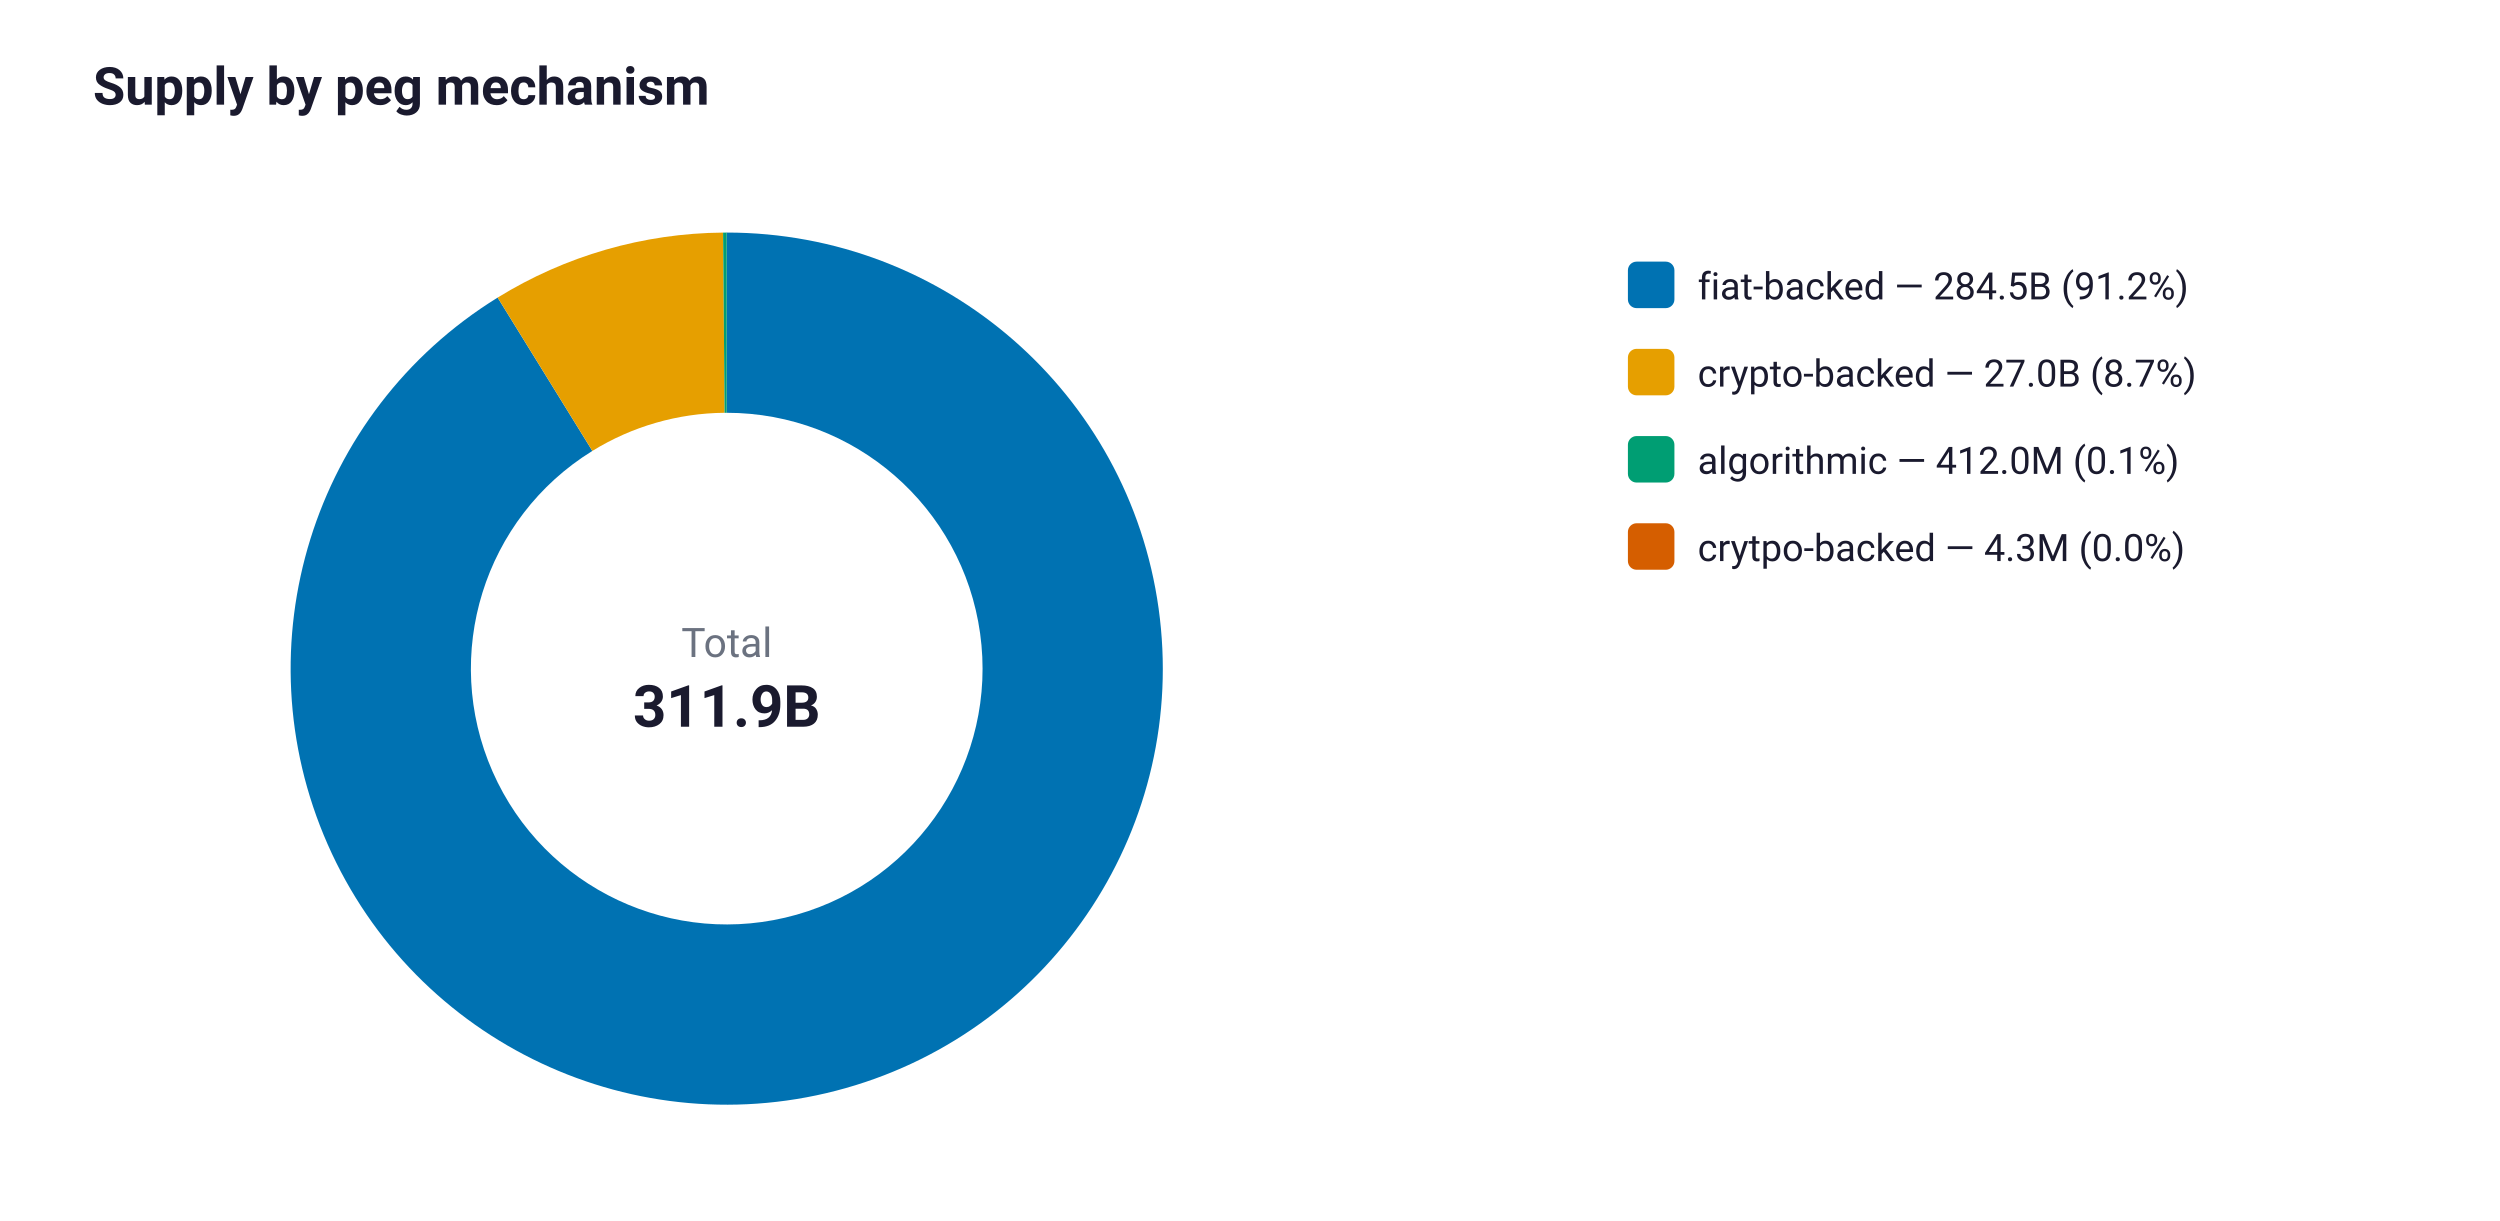
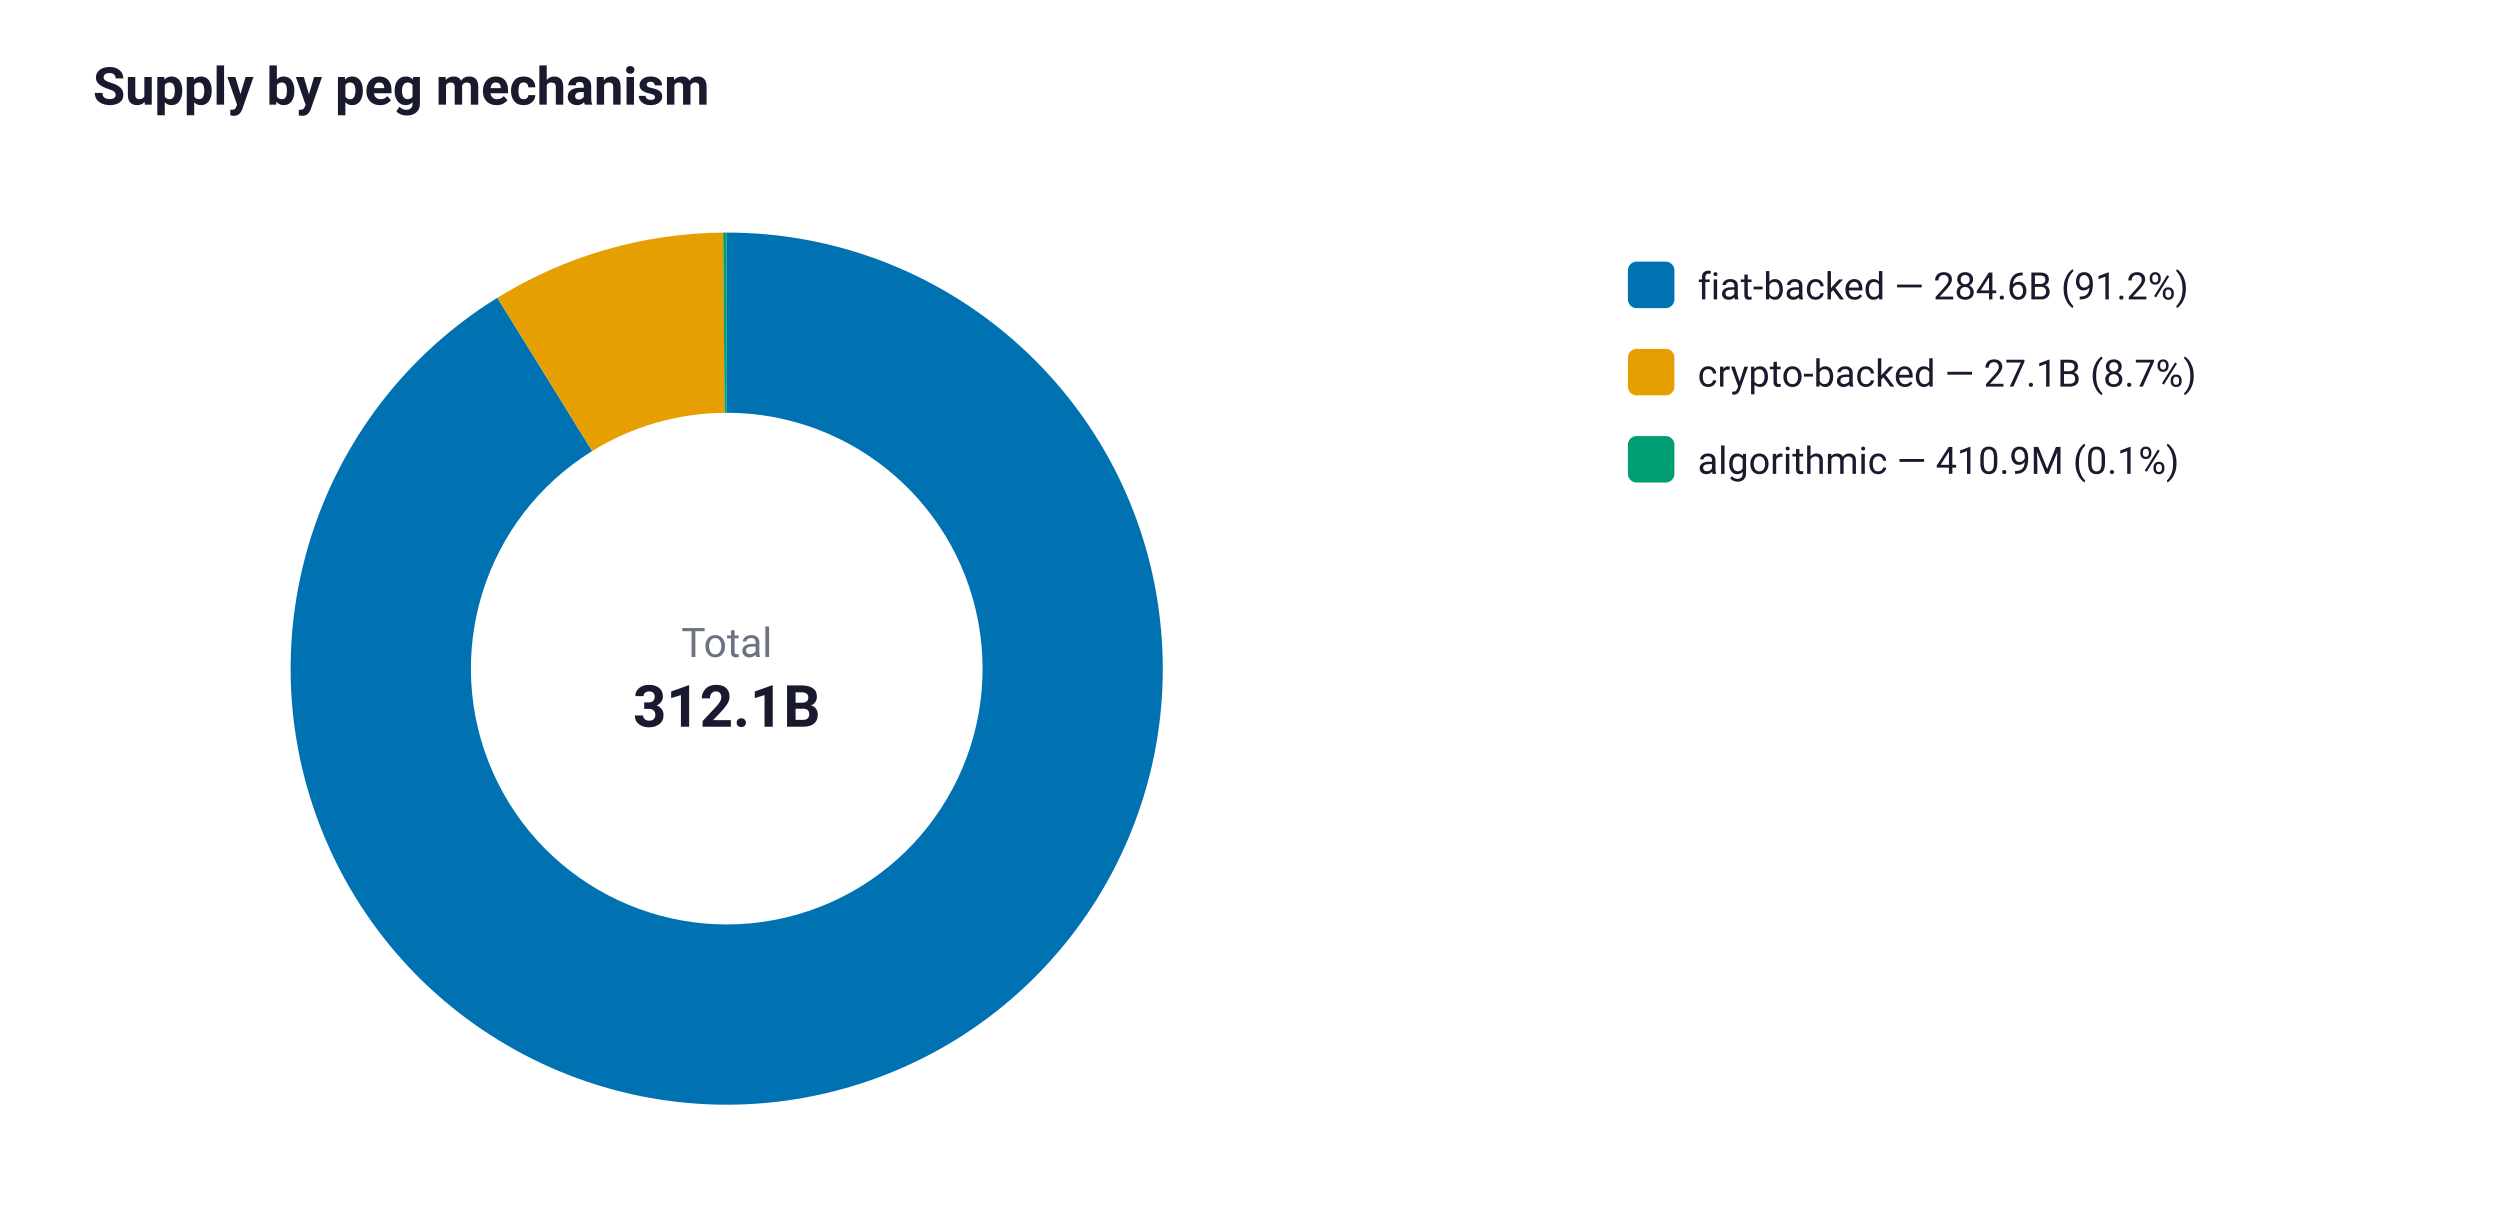
<svg xmlns="http://www.w3.org/2000/svg" width="860" height="420" viewBox="0 0 860 420">
  <rect width="860" height="420" fill="#ffffff" />
  <text x="32" y="36" font-size="18" font-weight="700" fill="#1a1a2e" font-family="ui-sans-serif,system-ui,-apple-system,Segoe UI,Roboto,sans-serif">Supply by peg mechanism</text>
-   <path d="M 250.00 80.00 A 150 150 0 1 1 171.19 102.37 L 203.77 155.12 A 88 88 0 1 0 250.00 142.00 Z" fill="#0072B2" />
+   <path d="M 250.00 80.00 A 150 150 0 1 1 171.09 102.43 L 203.71 155.16 A 88 88 0 1 0 250.00 142.00 Z" fill="#0072B2" />
  <rect x="560" y="90" width="16" height="16" rx="3" fill="#0072B2" />
-   <text x="584" y="103" font-size="13" fill="#1a1a2e" font-family="ui-sans-serif,system-ui,-apple-system,Segoe UI,Roboto,sans-serif">fiat-backed — 284.5B (91.2%)</text>
-   <path d="M 171.19 102.37 A 150 150 0 0 1 248.74 80.01 L 249.26 142.00 A 88 88 0 0 0 203.77 155.12 Z" fill="#E69F00" />
+   <text x="584" y="103" font-size="13" fill="#1a1a2e" font-family="ui-sans-serif,system-ui,-apple-system,Segoe UI,Roboto,sans-serif">fiat-backed — 284.6B (91.2%)</text>
+   <path d="M 171.09 102.43 A 150 150 0 0 1 248.76 80.01 L 249.27 142.00 A 88 88 0 0 0 203.71 155.16 Z" fill="#E69F00" />
  <rect x="560" y="120" width="16" height="16" rx="3" fill="#E69F00" />
-   <text x="584" y="133" font-size="13" fill="#1a1a2e" font-family="ui-sans-serif,system-ui,-apple-system,Segoe UI,Roboto,sans-serif">crypto-backed — 27.0B (8.7%)</text>
-   <path d="M 248.74 80.01 A 150 150 0 0 1 249.99 80.00 L 249.99 142.00 A 88 88 0 0 0 249.26 142.00 Z" fill="#009E73" />
+   <text x="584" y="133" font-size="13" fill="#1a1a2e" font-family="ui-sans-serif,system-ui,-apple-system,Segoe UI,Roboto,sans-serif">crypto-backed — 27.1B (8.7%)</text>
+   <path d="M 248.76 80.01 A 150 150 0 0 1 250.00 80.00 L 250.00 142.00 A 88 88 0 0 0 249.27 142.00 Z" fill="#009E73" />
  <rect x="560" y="150" width="16" height="16" rx="3" fill="#009E73" />
-   <text x="584" y="163" font-size="13" fill="#1a1a2e" font-family="ui-sans-serif,system-ui,-apple-system,Segoe UI,Roboto,sans-serif">algorithmic — 412.0M (0.1%)</text>
-   <path d="M 249.99 80.00 A 150 150 0 0 1 250.00 80.00 L 250.00 142.00 A 88 88 0 0 0 249.99 142.00 Z" fill="#D55E00" />
-   <rect x="560" y="180" width="16" height="16" rx="3" fill="#D55E00" />
-   <text x="584" y="193" font-size="13" fill="#1a1a2e" font-family="ui-sans-serif,system-ui,-apple-system,Segoe UI,Roboto,sans-serif">crytpo-backed — 4.3M (0.0%)</text>
+   <text x="584" y="163" font-size="13" fill="#1a1a2e" font-family="ui-sans-serif,system-ui,-apple-system,Segoe UI,Roboto,sans-serif">algorithmic — 410.9M (0.1%)</text>
  <text x="250" y="226" text-anchor="middle" font-size="14" fill="#6b7280" font-family="ui-sans-serif,system-ui,-apple-system,Segoe UI,Roboto,sans-serif">Total</text>
-   <text x="250" y="250" text-anchor="middle" font-size="20" font-weight="700" fill="#1a1a2e" font-family="ui-sans-serif,system-ui,-apple-system,Segoe UI,Roboto,sans-serif">311.9B</text>
+   <text x="250" y="250" text-anchor="middle" font-size="20" font-weight="700" fill="#1a1a2e" font-family="ui-sans-serif,system-ui,-apple-system,Segoe UI,Roboto,sans-serif">312.1B</text>
</svg>
